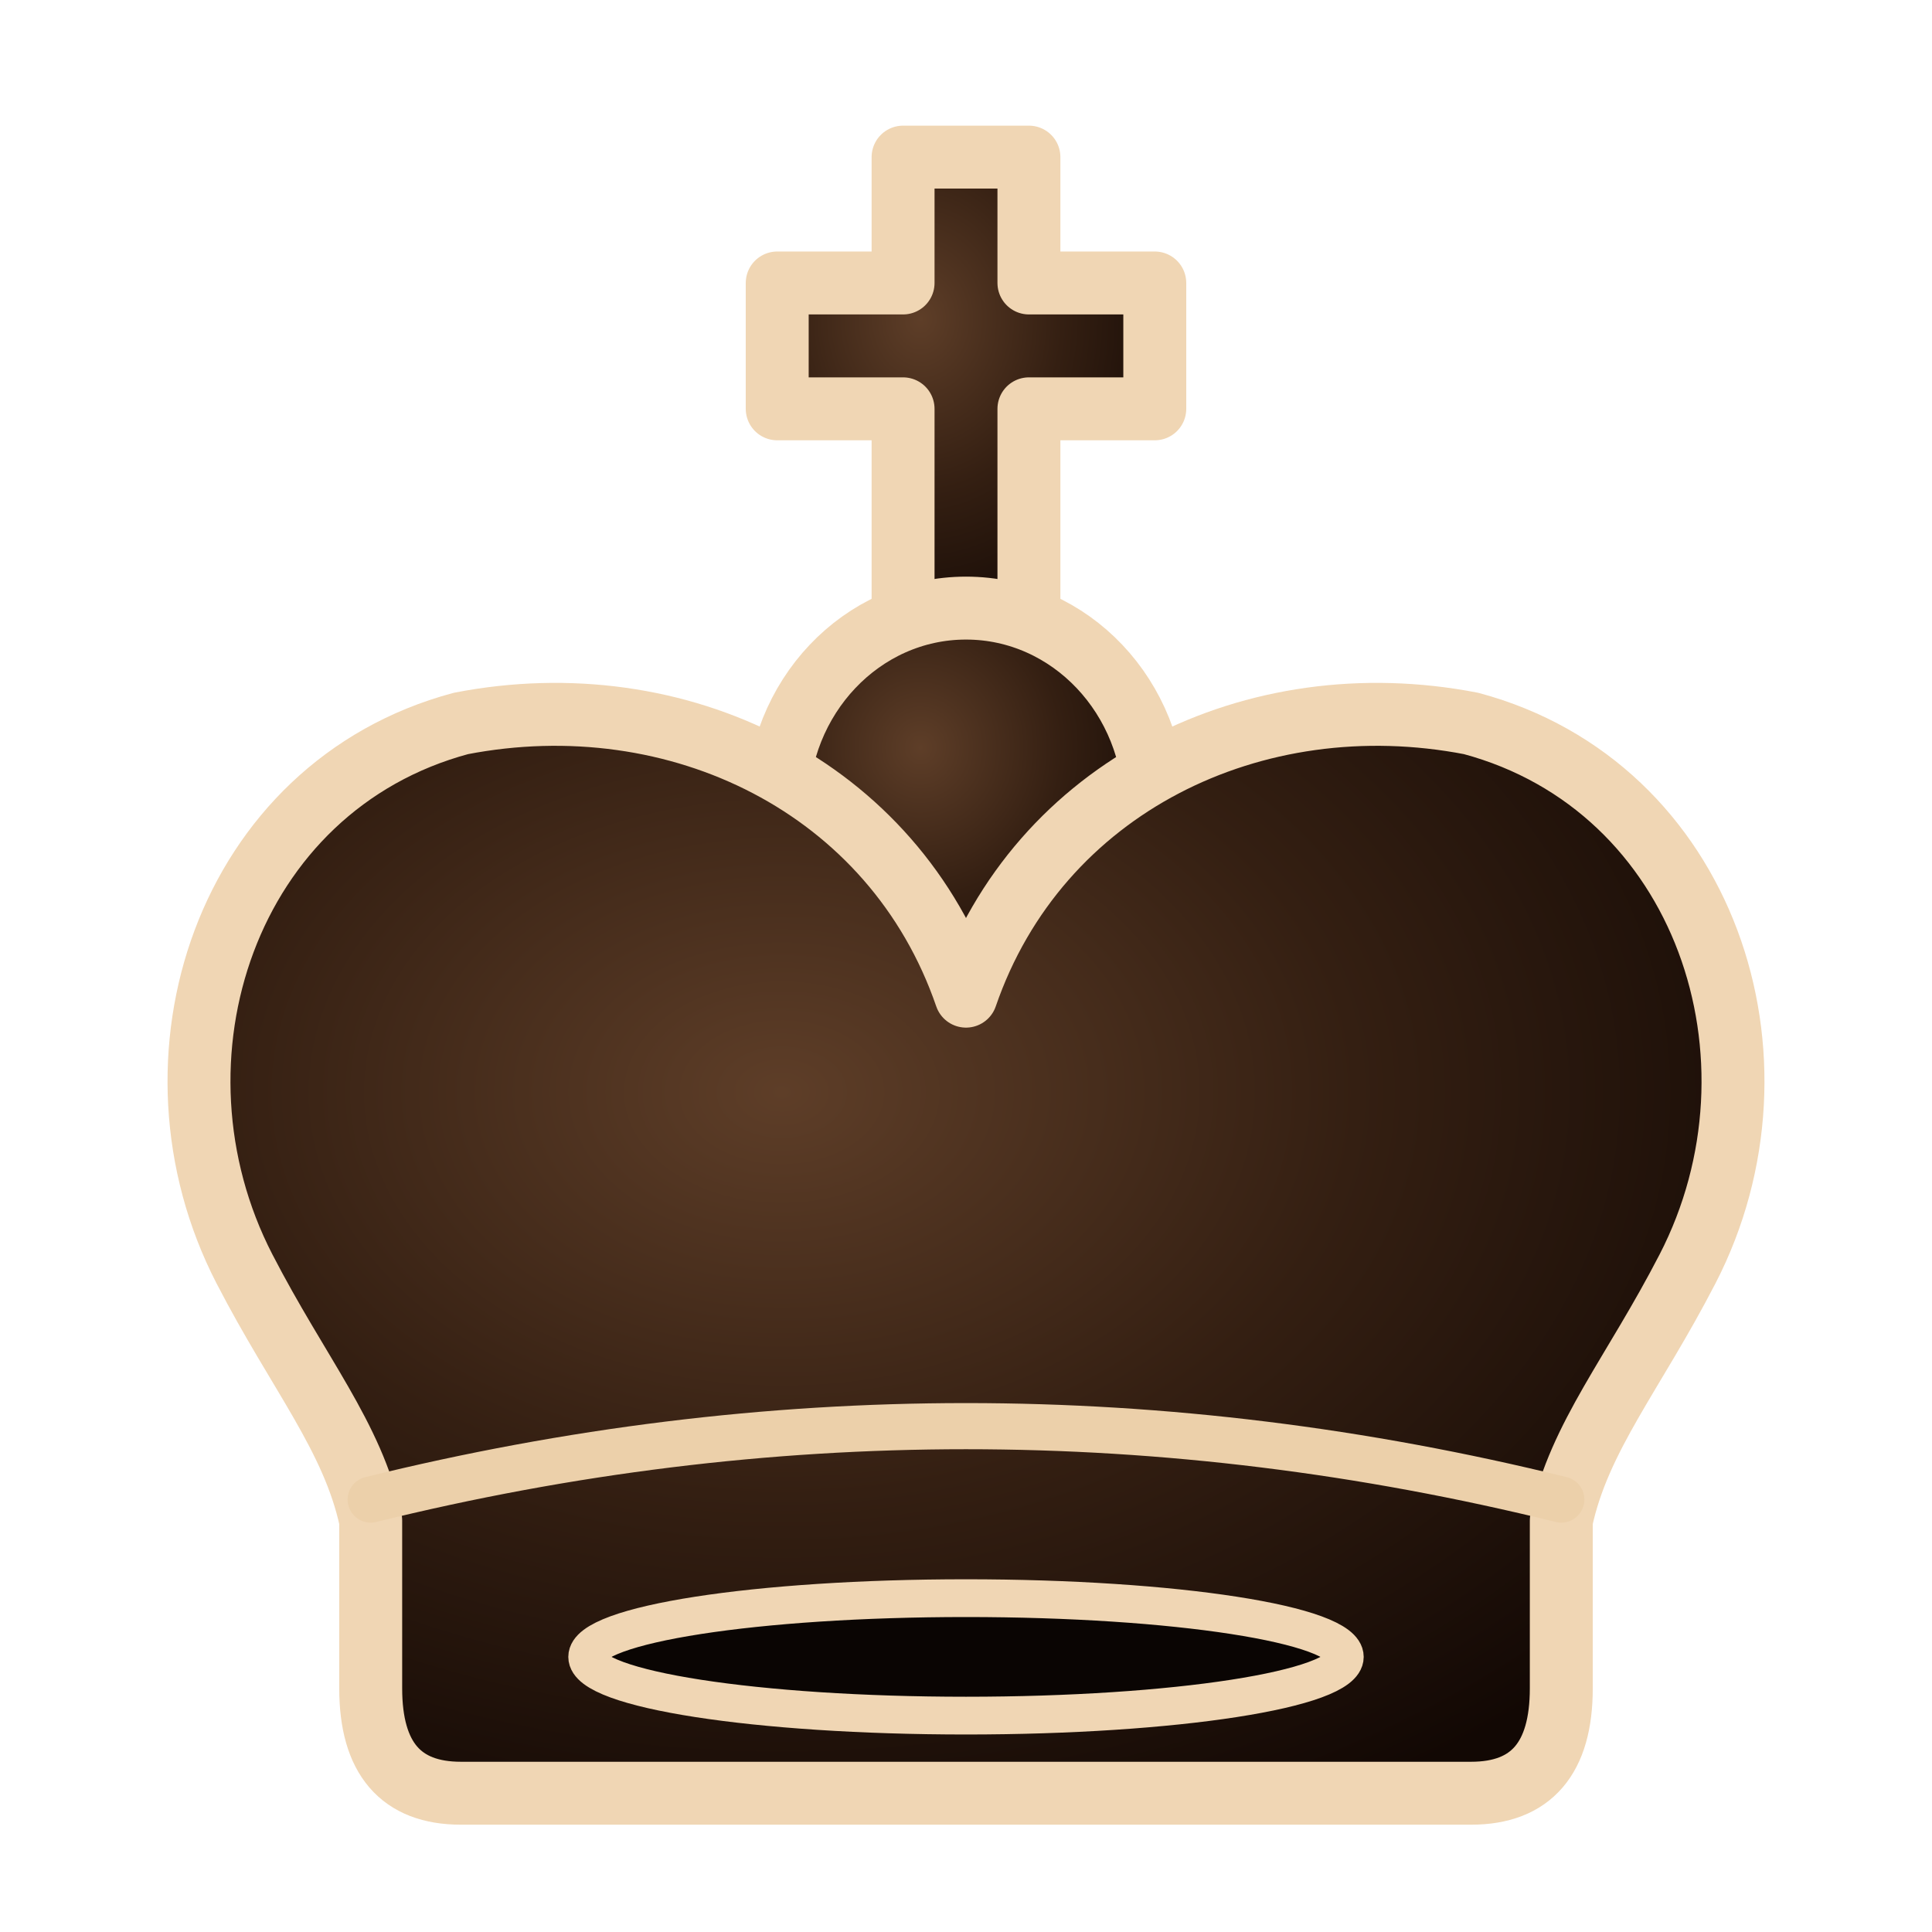
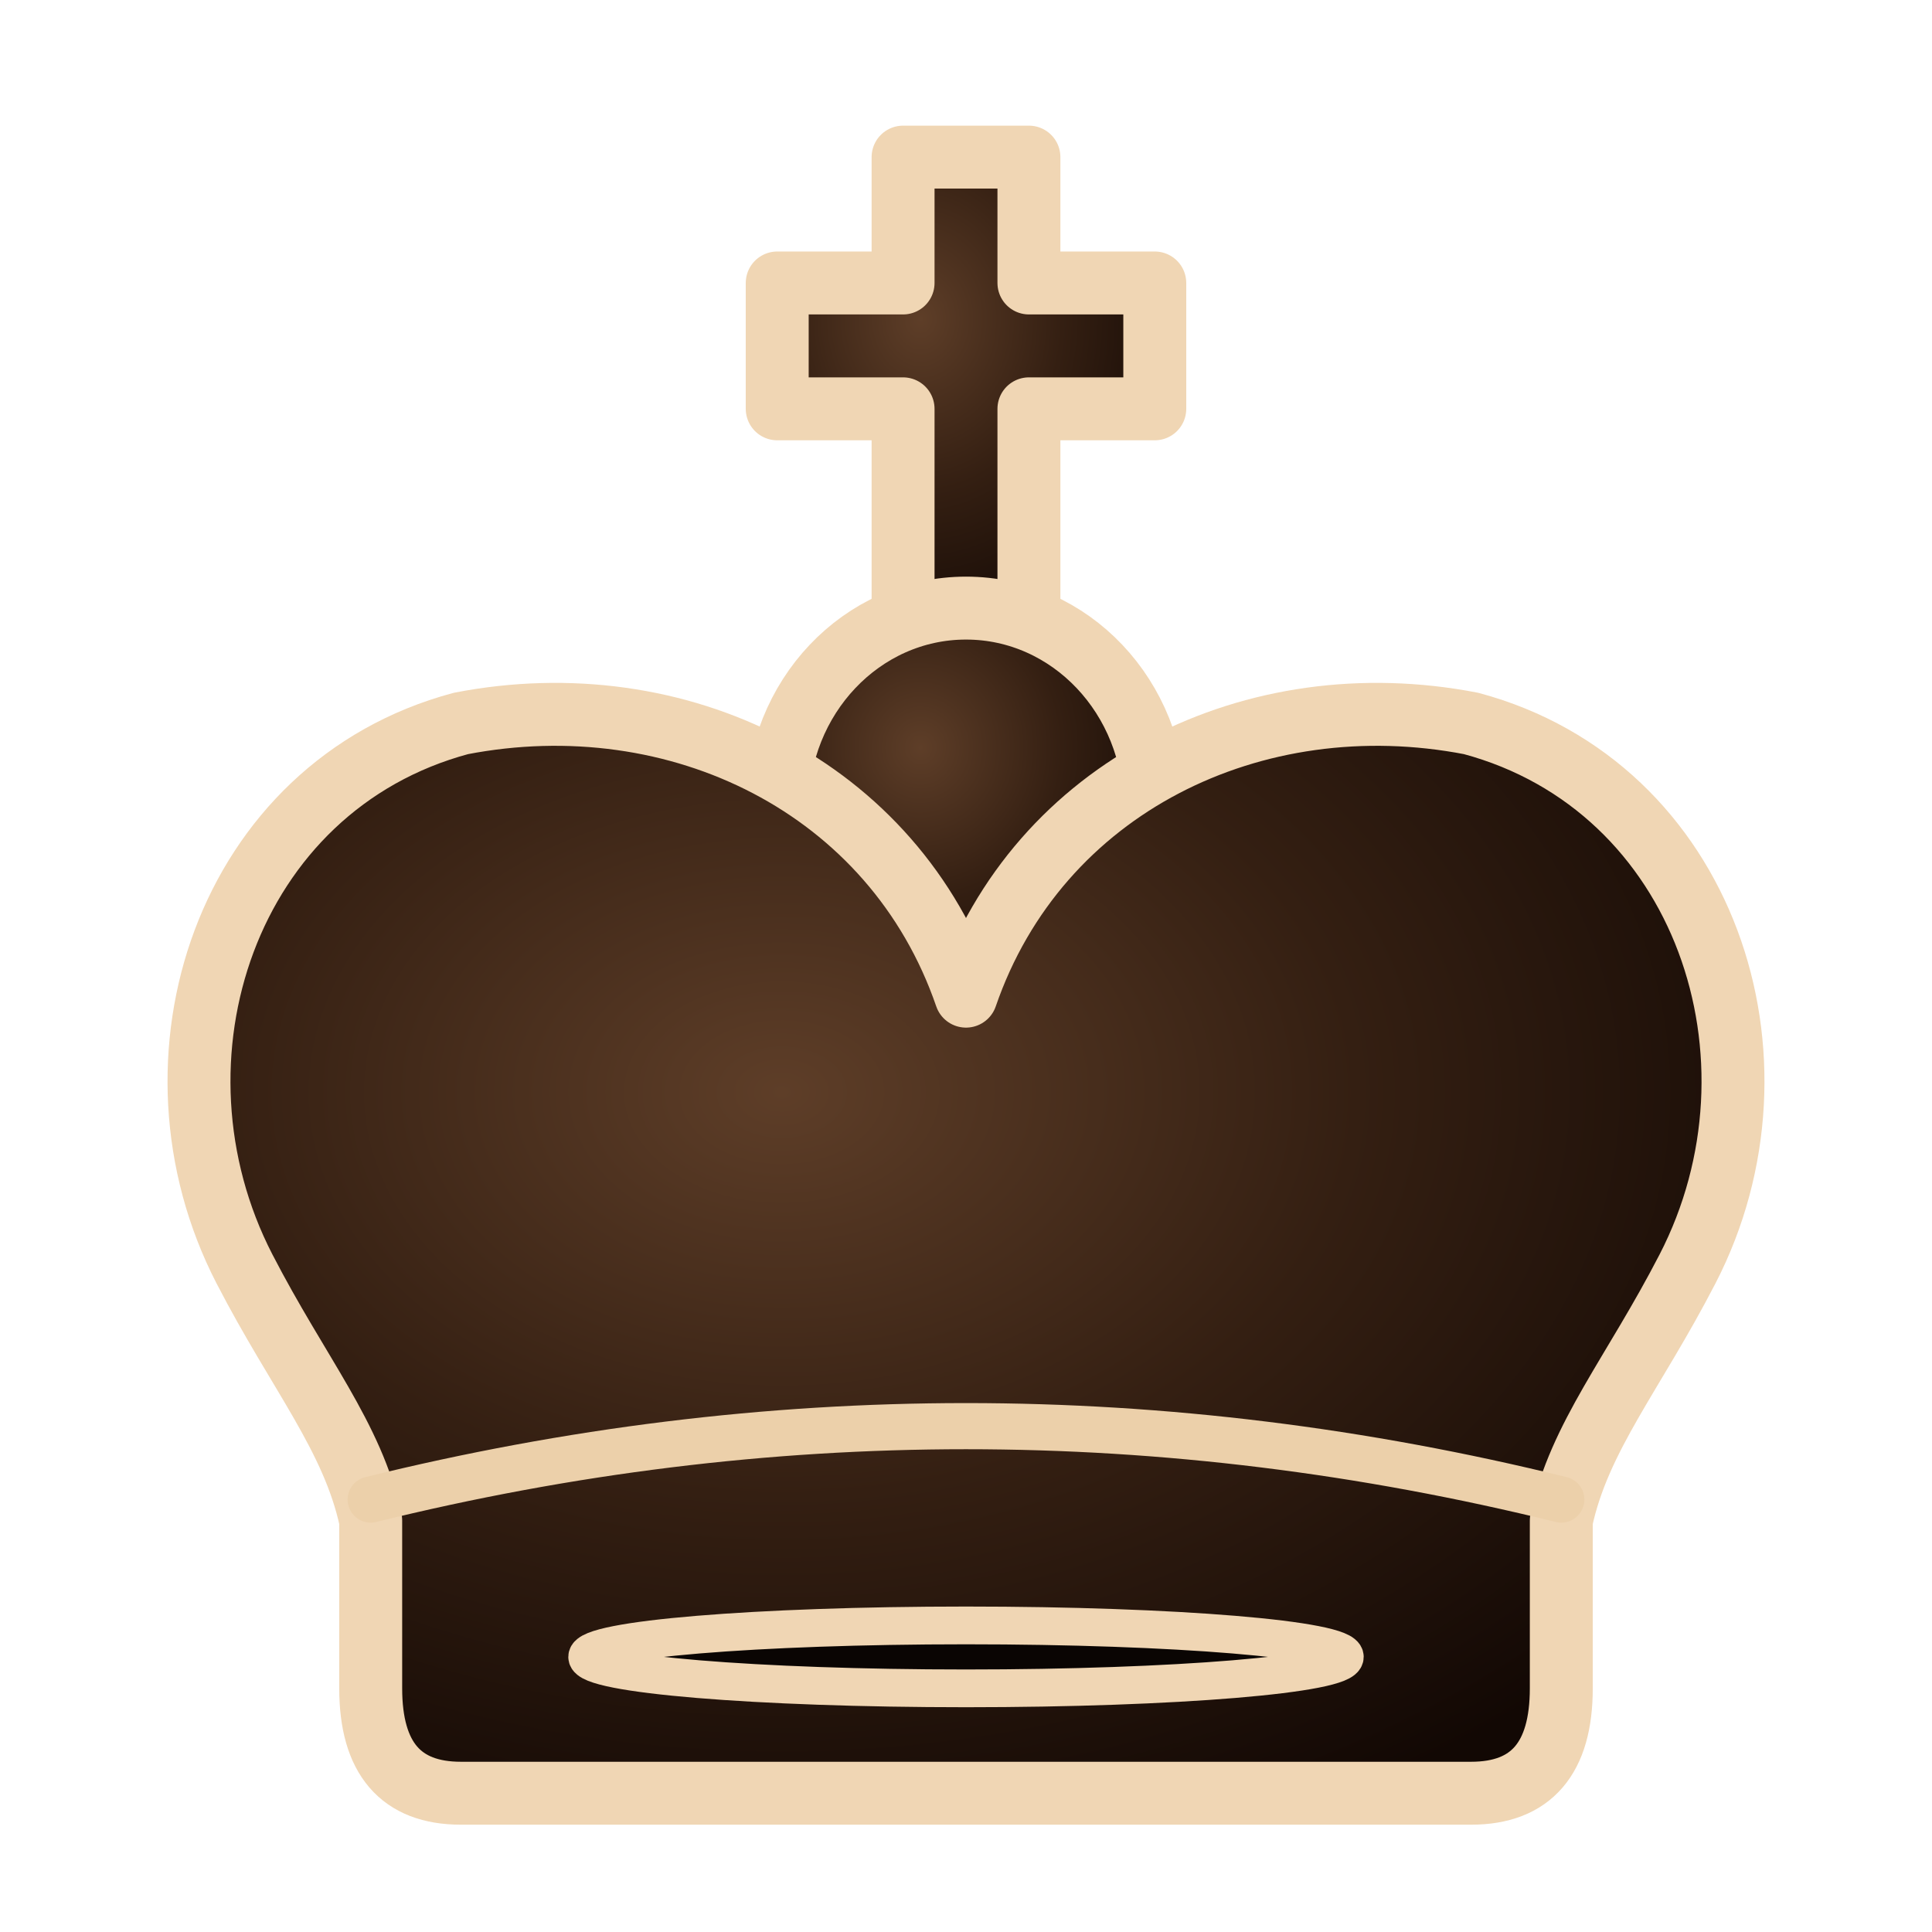
<svg xmlns="http://www.w3.org/2000/svg" viewBox="0 0 100 100" width="512" height="512">
  <defs>
    <radialGradient id="f" cx="0.38" cy="0.35" r="0.75">
      <stop offset="0" stop-color="#5e3e28" />
      <stop offset="0.5" stop-color="#341f12" />
      <stop offset="1" stop-color="#120804" />
    </radialGradient>
  </defs>
  <g transform="translate(50,94.5) scale(1.0857) translate(-50.00,-85.55) translate(0,0)">
    <path d="M47,6 L53,6 L53,12 L59,12 L59,18 L53,18 L53,28 L47,28 L47,18 L41,18 L41,12 L47,12 Z" fill="url(#f)" stroke="#f0d6b4" stroke-width="3.0" stroke-linejoin="round" />
    <path d="M41,37 A9,9.5 0 1 0 59,37 A9,9.5 0 1 0 41,37 Z" fill="url(#f)" stroke="#f0d6b4" stroke-width="3.0" stroke-linejoin="round" />
    <path d="M50.00,46 C46.56,36 36.24,31 25.92,33 C14.74,36 10.44,49 15.60,59 C18.18,64 20.76,67 21.62,71 L21.62,79 Q21.62,84 25.92,84 L74.08,84 Q78.38,84 78.38,79 L78.38,71 C79.24,67 81.82,64 84.40,59 C89.56,49 85.26,36 74.08,33 C63.76,31 53.44,36 50.00,46 Z" fill="url(#f)" stroke="#f0d6b4" stroke-width="3.0" stroke-linejoin="round" />
    <path d="M21.62,70 Q50.00,63 78.38,70" fill="none" stroke="#ecd0aa" stroke-width="2.2" stroke-linecap="round" />
-     <path d="M31.94,77.5 A18.06,2.8 0 1 0 68.06,77.5 A18.06,2.8 0 1 0 31.94,77.5 Z" fill="#0a0503" stroke="#f0d6b4" stroke-width="1.8" stroke-linejoin="round" />
+     <path d="M31.94,77.5 A18.06,1.5 0 1 0 68.06,77.5 A18.06,1.5 0 1 0 31.94,77.5 Z" fill="#0a0503" stroke="#f0d6b4" stroke-width="1.8" stroke-linejoin="round" />
  </g>
</svg>
